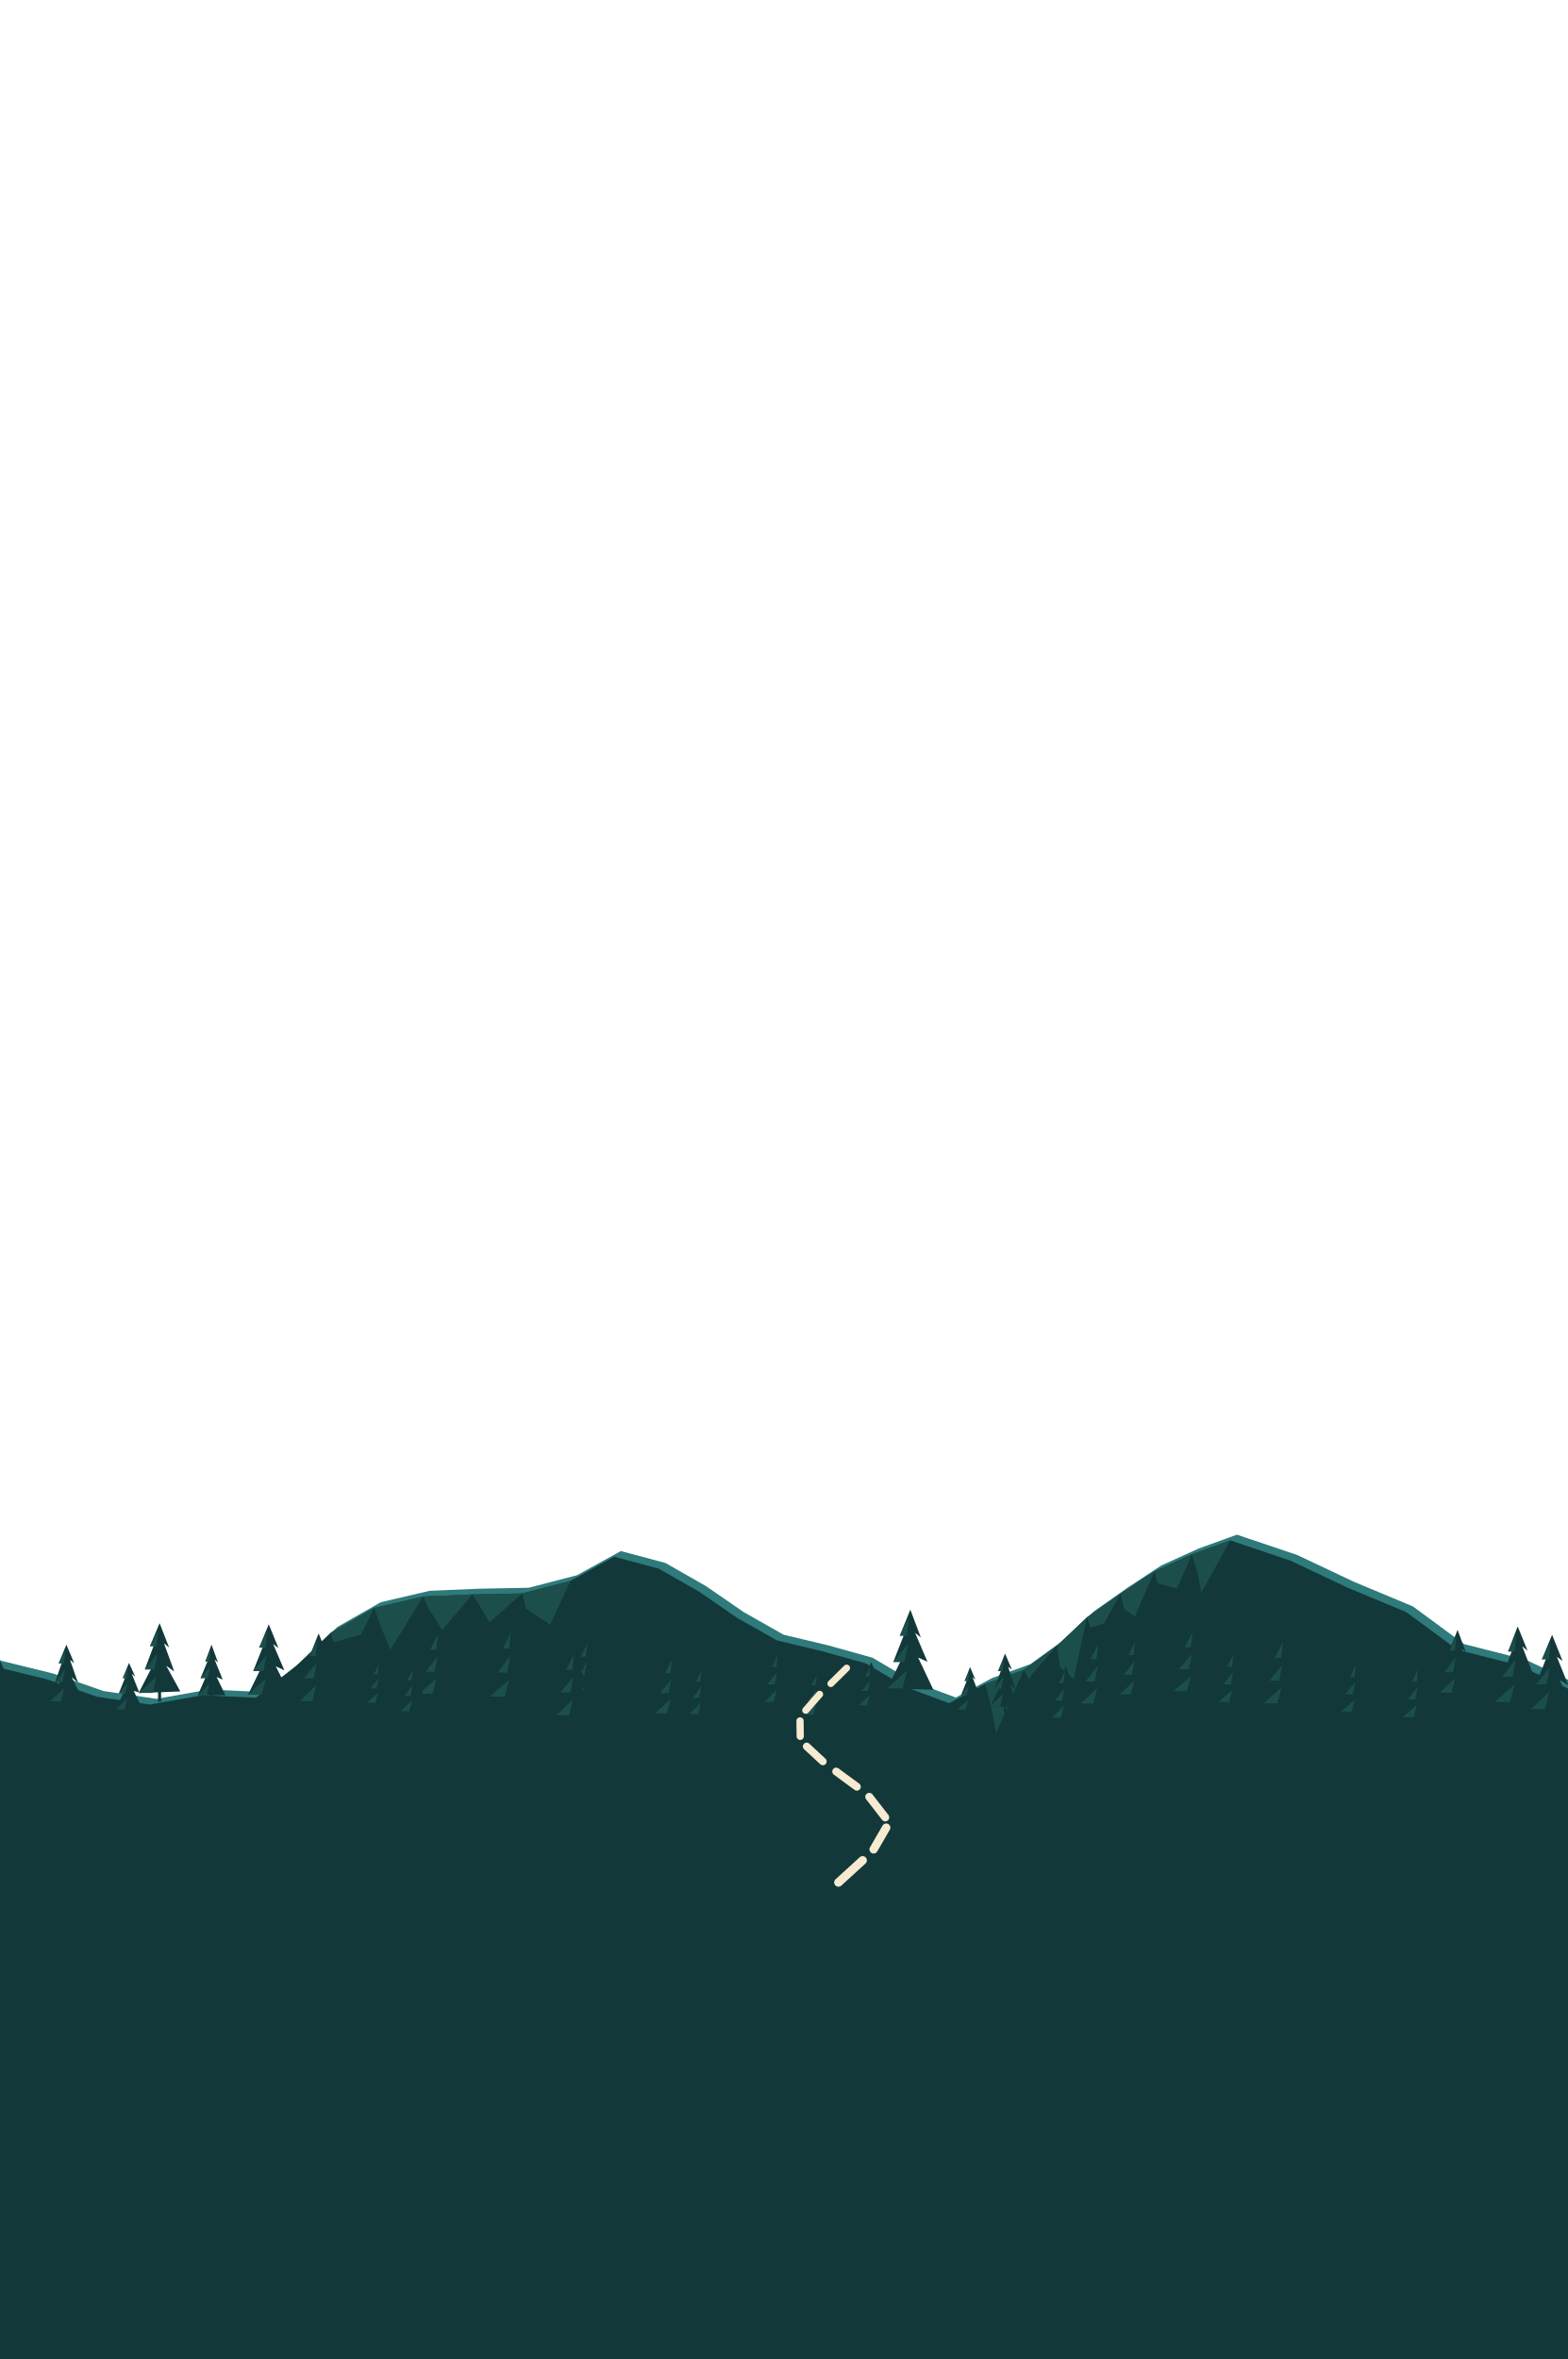
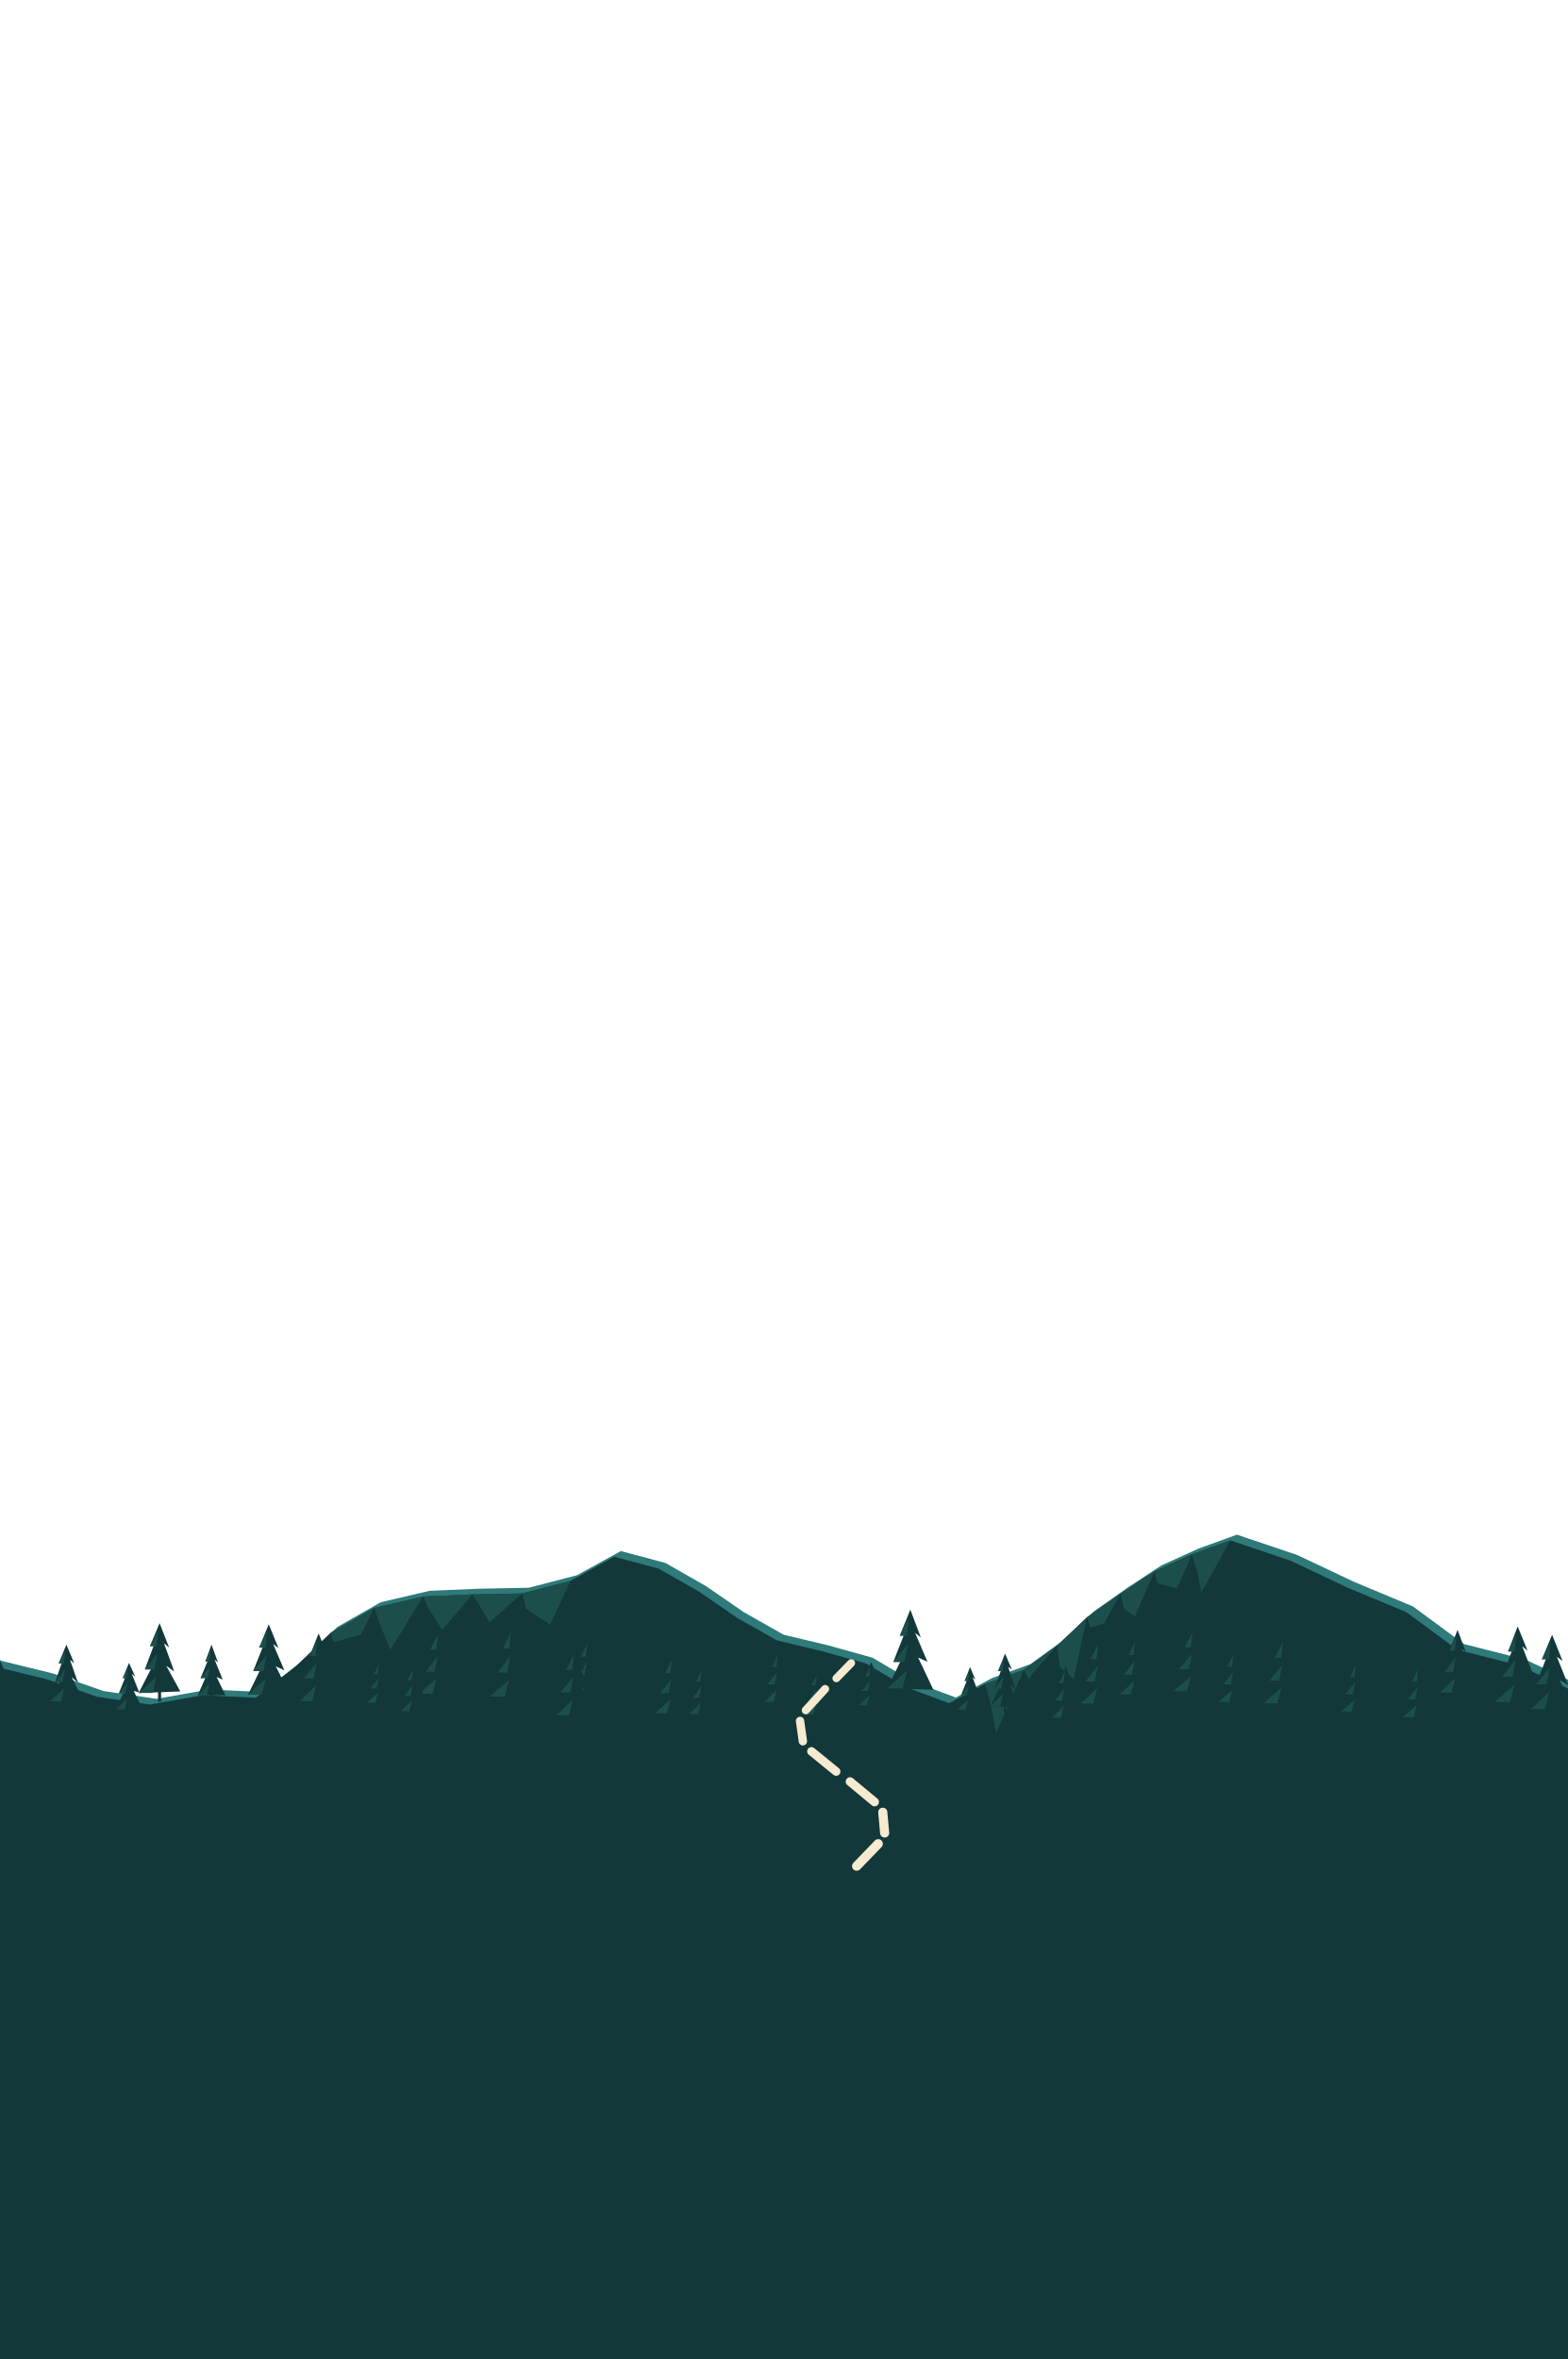
<svg xmlns="http://www.w3.org/2000/svg" viewBox="0 0 824 1240" width="824" height="1240">
  <path d="M-81.2 850.7L-53.4 853.4L-26.7 861.2L-2.8 876L24.5 882.7L51 891.9L78.8 896L106.4 891.1L134.5 892.4L155.1 876.3L173.9 858.2L196.7 845.2L222.4 839.2L248.4 838.1L274.5 837.6L299.9 831L322.9 818.3L346.4 824.6L367.6 836.7L387.5 850.4L408.5 862.3L432 867.9L455.3 874.4L476.2 886.8L499 895.3L518 885.1L538.3 877.7L555.8 865L571.5 850.1L589.1 837.7L607 825.9L626.6 817L646.8 809.7L678.3 820.3L708.4 834.5L739.3 847.4L766.2 867.2L798.8 875.5L829.2 889.9L862.6 893.2L896 894.3L884 1280L-60 1280Z" fill="#2f7a7a" transform="translate(3.5 -3)" />
  <path d="M-81.2 850.7L-53.4 853.4L-26.7 861.2L-2.8 876L24.5 882.7L51 891.9L78.8 896L106.4 891.1L134.5 892.4L155.1 876.3L173.9 858.2L196.7 845.2L222.4 839.2L248.4 838.1L274.5 837.6L299.9 831L322.9 818.3L346.4 824.6L367.6 836.7L387.5 850.4L408.5 862.3L432 867.9L455.3 874.4L476.2 886.8L499 895.3L518 885.1L538.3 877.7L555.8 865L571.5 850.1L589.1 837.7L607 825.9L626.6 817L646.8 809.7L678.3 820.3L708.4 834.5L739.3 847.4L766.2 867.2L798.8 875.5L829.2 889.9L862.6 893.2L896 894.3L884 1280L-60 1280Z" fill="#12383a" />
  <path d="M173.9 858.2L196.7 845.2L189.8 859.2L175.3 863.2ZM196.7 845.2L222.4 839.2L205.2 867.2L200.2 855ZM222.4 839.2L248.4 838.1L232.5 856.8L225.5 845.7ZM248.4 838.1L274.5 837.6L257.4 852.8L251.8 843.4ZM274.5 837.6L299.9 831L289.2 854L276.6 845.6ZM518 885.1L538.3 877.7L523.7 911L521 896.8ZM538.3 877.7L555.8 865L543 879.6L540.9 882.8ZM555.8 865L571.5 850.1L564.4 882.4L557.2 876.2ZM571.5 850.1L589.1 837.7L580.4 853.4L573.3 855.6ZM589.1 837.7L607 825.9L596.6 849.7L591.1 846ZM607 825.9L626.6 817L618.7 835.1L608.6 832.2ZM626.6 817L646.8 809.7L631.6 837.1L629.6 826.6Z" fill="#1c4f4c" opacity="1" />
  <path d="M478.6 846.1L473 859.9L476 857.4L469.6 873.7L474.4 871.2L466.5 887.5L490.7 888.2L482.7 871.3L487.6 873.5L481.1 858.3L484.1 860.7Z" fill="#12383a" />
  <rect x="477.7" y="886.5" width="1.8" height="6" fill="#12383a" />
  <path d="M473 859.9L477.8 850.4L476.7 859.9ZM469.6 873.7L477.3 864.2L475.5 873.7ZM466.5 887.5L476.9 878L474.5 887.5Z" fill="#1c4f4c" />
  <path d="M627.6 854.4L622.8 865.9L625.4 863.8L619.9 877.4L624.1 875.3L617 888.9L638.3 888.5L631.2 876.1L635.4 876.9L629.9 864.6L632.5 866.6Z" fill="#12383a" />
  <rect x="626.9" y="888.1" width="1.5" height="5" fill="#12383a" />
  <path d="M622.8 865.9L627 858L626 865.9ZM619.9 877.4L626.6 869.5L625 877.4ZM617 888.9L626.2 881L624 888.9Z" fill="#1c4f4c" />
  <path d="M766.3 856.7L762 867.7L764.3 865.8L759.5 878.8L763.2 876.8L756.9 889.8L775.6 890.2L769.4 876.3L773 878L768.3 866.5L770.6 868.4Z" fill="#12383a" />
  <rect x="765.5" y="889.1" width="1.5" height="4.8" fill="#12383a" />
  <path d="M762 867.7L765.7 860.1L764.8 867.7ZM759.5 878.8L765.3 871.2L764 878.8ZM756.9 889.8L765 882.2L763.1 889.8Z" fill="#1c4f4c" />
  <path d="M83.9 853.2L78.8 865.4L81.5 863.2L76.1 877.6L80.3 875.5L72.9 889.9L94.8 889.1L87.4 875.6L91.6 878.6L86.2 863.8L88.9 866Z" fill="#12383a" />
  <rect x="83.1" y="889.1" width="1.6" height="5.3" fill="#12383a" />
  <path d="M78.8 865.4L83.2 857L82.2 865.4ZM76.1 877.6L82.8 869.2L81.2 877.6ZM72.9 889.9L82.3 881.5L80.2 889.9Z" fill="#1c4f4c" />
  <path d="M111.2 864.5L107.9 873.4L109.7 871.8L105.4 882.2L108.5 880.7L104 891.1L118.5 891.1L113.9 881.5L117.1 882.9L112.8 872.3L114.6 873.9Z" fill="#12383a" />
  <rect x="110.6" y="890.5" width="1.2" height="3.8" fill="#12383a" />
  <path d="M107.9 873.4L110.8 867.2L110.1 873.4ZM105.4 882.2L110.4 876.1L109.2 882.2ZM104 891.1L110.2 885L108.8 891.1Z" fill="#1c4f4c" />
  <path d="M309.3 860.8L305.3 870.8L307.5 869L303.4 880.8L306.6 879L300.7 890.8L317.9 891.6L312 878.6L315.2 881.2L311.2 869.5L313.3 871.2Z" fill="#12383a" />
  <rect x="308.6" y="890.1" width="1.3" height="4.3" fill="#12383a" />
  <path d="M305.3 870.8L308.8 863.9L307.9 870.8ZM303.4 880.8L308.5 873.9L307.3 880.8ZM300.7 890.8L308.1 883.9L306.4 890.8Z" fill="#1c4f4c" />
  <path d="M230.9 855.6L226.1 867.2L228.7 865.1L223.8 878.7L227.7 876.7L220.4 890.3L241.5 889.9L234.2 876.9L238.1 878.8L233.2 865.5L235.8 867.5Z" fill="#12383a" />
  <rect x="230.2" y="889.5" width="1.5" height="5" fill="#12383a" />
  <path d="M226.1 867.2L230.3 859.2L229.3 867.2ZM223.8 878.7L230 870.8L228.5 878.7ZM220.4 890.3L229.5 882.3L227.4 890.3Z" fill="#1c4f4c" />
  <path d="M597.4 859.6L593.3 870L595.5 868.1L590.7 880.3L594.3 878.5L588.7 890.7L606 891.1L600.4 879.4L604 880.2L599.2 868.4L601.4 870.2Z" fill="#12383a" />
  <rect x="596.7" y="890" width="1.4" height="4.5" fill="#12383a" />
  <path d="M593.3 870L596.8 862.8L596 870ZM590.7 880.3L596.4 873.2L595.1 880.3ZM588.7 890.7L596.2 883.6L594.4 890.7Z" fill="#1c4f4c" />
  <path d="M141.3 853.8L136.2 866.1L138.9 863.9L133.1 878.4L137.5 876.3L130.4 890.8L152.1 890L145 875.9L149.5 878L143.6 864.2L146.4 866.3Z" fill="#12383a" />
  <rect x="140.5" y="889.9" width="1.6" height="5.3" fill="#12383a" />
  <path d="M136.2 866.1L140.6 857.6L139.5 866.1ZM133.1 878.4L140.1 870L138.5 878.4ZM130.4 890.8L139.8 882.3L137.6 890.8Z" fill="#1c4f4c" />
  <path d="M269.3 853.8L264.5 866.5L267 864.2L261.6 879.2L265.8 876.9L257.5 891.8L281 891.8L272.8 877.2L276.9 878.4L271.5 864.4L274 866.6Z" fill="#12383a" />
  <rect x="268.4" y="891" width="1.7" height="5.5" fill="#12383a" />
  <path d="M264.5 866.5L268.6 857.7L267.6 866.5ZM261.6 879.2L268.2 870.4L266.7 879.2ZM257.5 891.8L267.6 883.1L265.3 891.8Z" fill="#1c4f4c" />
  <path d="M-30 852.2L-35.3 865.6L-32.5 863.2L-38.3 878.9L-33.8 876.6L-41.3 892.3L-18.6 893.1L-26.2 877.5L-21.7 879.9L-27.5 863.3L-24.6 865.6Z" fill="#12383a" />
  <rect x="-30.9" y="891.4" width="1.8" height="5.8" fill="#12383a" />
  <path d="M-35.3 865.6L-30.7 856.4L-31.8 865.6ZM-38.3 878.9L-31.2 869.7L-32.8 878.9ZM-41.3 892.3L-31.6 883.1L-33.9 892.3Z" fill="#1c4f4c" />
  <path d="M199.6 872.7L196.5 880.1L198.2 878.8L194.8 887.5L197.4 886.2L193 895L206.3 894.6L201.8 885.9L204.4 888.2L201.1 878.8L202.7 880.1Z" fill="#12383a" />
  <rect x="199.1" y="894.5" width="1" height="3.2" fill="#12383a" />
  <path d="M196.5 880.1L199.2 875L198.5 880.1ZM194.8 887.5L198.9 882.4L198 887.5ZM193 895L198.7 889.8L197.4 895Z" fill="#1c4f4c" />
  <path d="M409.4 867.1L405.8 876.3L407.8 874.7L403.3 885.4L406.6 883.8L401.9 894.6L416.9 895L412.2 884.2L415.5 885.8L411 874.6L412.9 876.2Z" fill="#12383a" />
  <rect x="408.8" y="894" width="1.2" height="4" fill="#12383a" />
  <path d="M405.8 876.3L408.9 870L408.2 876.3ZM403.3 885.4L408.5 879.1L407.3 885.4ZM401.9 894.6L408.3 888.3L406.8 894.6Z" fill="#1c4f4c" />
  <path d="M34.9 864.5L30.8 874.4L33 872.6L28.9 884.4L32.2 882.6L26.3 894.3L43.5 893.5L37.7 881.6L41 884.5L36.8 872.5L39 874.2Z" fill="#12383a" />
  <rect x="34.3" y="893.7" width="1.3" height="4.3" fill="#12383a" />
  <path d="M30.8 874.4L34.4 867.6L33.5 874.4ZM28.9 884.4L34.1 877.5L32.9 884.4ZM26.3 894.3L33.7 887.5L32 894.3Z" fill="#1c4f4c" />
  <path d="M649 866.8L645 876.1L647.2 874.5L643.2 885.4L646.4 883.8L640.6 894.7L657.5 894.8L651.7 883.5L654.9 885.3L650.9 874.3L653.1 875.9Z" fill="#12383a" />
  <rect x="648.4" y="894.1" width="1.2" height="4" fill="#12383a" />
  <path d="M645 876.1L648.5 869.7L647.7 876.1ZM643.2 885.4L648.2 879L647.1 885.4ZM640.6 894.7L647.9 888.3L646.2 894.7Z" fill="#1c4f4c" />
  <path d="M167.5 858.6L162.8 870.5L165.4 868.4L159.8 882.3L164 880.2L157.6 894.2L177.4 895L171.1 880.6L175.3 881.9L169.7 868.1L172.2 870.1Z" fill="#12383a" />
  <rect x="166.7" y="893.4" width="1.6" height="5.1" fill="#12383a" />
  <path d="M162.8 870.5L166.9 862.3L165.9 870.5ZM159.8 882.3L166.4 874.1L164.9 882.3ZM157.6 894.2L166.1 886L164.2 894.2Z" fill="#1c4f4c" />
  <path d="M458 873.7L454.8 881.3L456.6 879.9L452.9 888.8L455.7 887.5L451.4 896.4L464.7 896L460.4 886.6L463.1 888.1L459.5 879.6L461.2 880.9Z" fill="#12383a" />
  <rect x="457.5" y="895.9" width="1" height="3.3" fill="#12383a" />
  <path d="M454.8 881.3L457.6 876.1L456.9 881.3ZM452.9 888.8L457.3 883.6L456.3 888.8ZM451.4 896.4L457.1 891.2L455.8 896.4Z" fill="#1c4f4c" />
  <path d="M797.9 854.9L792.8 868.2L795.6 865.8L789.8 881.4L794.2 879.1L785.7 894.7L810.2 895.1L801.7 878.8L806.1 880.4L800.3 865.4L803.1 867.7Z" fill="#12383a" />
  <rect x="797.1" y="893.8" width="1.8" height="5.7" fill="#12383a" />
  <path d="M792.8 868.2L797.2 859L796.2 868.2ZM789.8 881.4L796.8 872.3L795.2 881.4ZM785.7 894.7L796.2 885.5L793.8 894.7Z" fill="#1c4f4c" />
  <path d="M578.1 860.4L573.4 872.1L576 870L570.7 883.8L574.7 881.7L568.2 895.4L588.1 894.7L581.6 882.2L585.6 884.5L580.3 869.6L582.9 871.5Z" fill="#12383a" />
  <rect x="577.4" y="894.7" width="1.6" height="5.1" fill="#12383a" />
  <path d="M573.4 872.1L577.5 864.1L576.5 872.1ZM570.7 883.8L577.1 875.7L575.6 883.8ZM568.2 895.4L576.8 887.4L574.8 895.4Z" fill="#1c4f4c" />
  <path d="M675.2 859.5L670.1 871.5L672.8 869.3L667.3 883.4L671.6 881.3L664.5 895.3L685.9 895.4L678.8 880.4L683.1 883.8L677.6 868.8L680.4 870.8Z" fill="#12383a" />
  <rect x="674.4" y="894.6" width="1.6" height="5.2" fill="#12383a" />
  <path d="M670.1 871.5L674.5 863.2L673.5 871.5ZM667.3 883.4L674.1 875.2L672.5 883.4ZM664.5 895.3L673.7 887.1L671.6 895.3Z" fill="#1c4f4c" />
  <path d="M528.4 869.2L524.7 878.4L526.7 876.8L522.9 887.6L525.8 885.9L520.8 896.8L535.9 897.6L530.9 885.8L533.8 887.7L530 876.1L532 877.7Z" fill="#12383a" />
  <rect x="527.7" y="896.2" width="1.2" height="4" fill="#12383a" />
  <path d="M524.7 878.4L527.8 872.1L527.1 878.4ZM522.9 887.6L527.6 881.2L526.5 887.6ZM520.8 896.8L527.3 890.4L525.8 896.8Z" fill="#1c4f4c" />
  <path d="M-0.8 871.2L-4.5 879.9L-2.5 878.3L-6.2 888.6L-3.3 887L-8.4 897.2L6.7 896.9L1.6 887.5L4.5 888.4L0.8 877.6L2.8 879.1Z" fill="#12383a" />
  <rect x="-1.4" y="896.7" width="1.2" height="3.8" fill="#12383a" />
  <path d="M-4.5 879.9L-1.3 873.9L-2.1 879.9ZM-6.2 888.6L-1.6 882.6L-2.7 888.6ZM-8.4 897.2L-1.9 891.3L-3.4 897.2Z" fill="#1c4f4c" />
  <path d="M510 876.3L507.1 883.7L508.7 882.4L505.2 891.2L507.8 889.8L503.2 898.6L516.8 899.1L512.2 889L514.7 890.7L511.3 881.6L512.8 882.9Z" fill="#12383a" />
  <rect x="509.5" y="898.1" width="1" height="3.2" fill="#12383a" />
  <path d="M507.1 883.7L509.6 878.6L509 883.7ZM505.2 891.2L509.3 886L508.3 891.2ZM503.2 898.6L509 893.5L507.7 898.6Z" fill="#1c4f4c" />
  <path d="M67.8 874.1L64.5 882.2L66.2 880.8L62.4 890.3L65.3 888.9L61 898.5L74.6 897.7L70.3 888.8L73.2 889.6L69.3 879.9L71.1 881.3Z" fill="#12383a" />
  <rect x="67.2" y="897.9" width="1.1" height="3.5" fill="#12383a" />
  <path d="M64.5 882.2L67.3 876.6L66.6 882.2ZM62.4 890.3L67 884.7L65.9 890.3ZM61 898.5L66.8 892.9L65.5 898.5Z" fill="#1c4f4c" />
  <path d="M217.6 875.1L214.1 883.2L216 881.8L212.7 891.4L215.3 889.9L210.4 899.5L224.7 899.5L219.8 890.5L222.4 890.4L219.2 880.9L221 884.2Z" fill="#12383a" />
  <rect x="217" y="898.9" width="1.1" height="3.5" fill="#12383a" />
  <path d="M214.1 883.2L217.1 877.7L216.4 883.2ZM212.7 891.4L216.9 885.8L215.9 891.4ZM210.4 899.5L216.6 893.9L215.1 899.5Z" fill="#1c4f4c" />
  <path d="M844.6 868.5L840.6 878.6L842.7 876.8L838.3 888.8L841.7 887L835.2 898.9L853.9 899.7L847.5 886.2L850.9 889.5L846.4 875.8L848.6 879.6Z" fill="#12383a" />
  <rect x="843.9" y="898.2" width="1.3" height="4.4" fill="#12383a" />
  <path d="M840.6 878.6L844 871.7L843.2 878.6ZM838.3 888.8L843.7 881.8L842.4 888.8ZM835.2 898.9L843.3 891.9L841.4 898.9Z" fill="#1c4f4c" />
  <path d="M816 859.3L810.6 872.3L813.5 870L807.6 885.4L812.1 883L804.9 898.4L827.1 898.1L819.9 883L824.5 885.8L818.5 870.9L821.5 873.1Z" fill="#12383a" />
  <rect x="815.1" y="897.6" width="1.7" height="5.7" fill="#12383a" />
  <path d="M810.6 872.3L815.2 863.3L814.2 872.3ZM807.6 885.4L814.8 876.4L813.1 885.4ZM804.9 898.4L814.5 889.4L812.2 898.4Z" fill="#1c4f4c" />
  <path d="M713.3 872.4L709.8 881.5L711.6 879.9L707.1 890.6L710.4 889L705.1 899.8L721.5 900.3L716.1 889.7L719.4 890.8L714.9 880.7L716.8 882.3Z" fill="#12383a" />
  <rect x="712.7" y="899.2" width="1.2" height="4" fill="#12383a" />
  <path d="M709.8 881.5L712.8 875.2L712.1 881.5ZM707.1 890.6L712.4 884.3L711.2 890.6ZM705.1 899.8L712.1 893.5L710.5 899.8Z" fill="#1c4f4c" />
  <path d="M369.3 875.5L365.9 884L367.7 882.5L364.2 892.5L367 891L362.4 901L376.3 900.3L371.7 890.3L374.5 892.4L370.9 883.3L372.8 884.7Z" fill="#12383a" />
  <rect x="368.8" y="900.4" width="1.1" height="3.7" fill="#12383a" />
  <path d="M365.9 884L368.8 878.2L368.2 884ZM364.2 892.5L368.6 886.6L367.6 892.5ZM362.4 901L368.4 895.1L367 901Z" fill="#1c4f4c" />
  <path d="M429.9 878.3L426.6 885.9L428.4 884.6L425.1 893.6L427.7 892.3L423.3 901.3L436.6 901.4L432.1 892.3L434.7 893.2L431.4 885.3L433.2 886.6Z" fill="#12383a" />
  <rect x="429.4" y="900.8" width="1" height="3.3" fill="#12383a" />
  <path d="M426.6 885.9L429.4 880.7L428.8 885.9ZM425.1 893.6L429.2 888.3L428.3 893.6ZM423.3 901.3L429 896L427.6 901.3Z" fill="#1c4f4c" />
  <path d="M353.8 869L349.7 879.5L351.9 877.7L347 890L350.7 888.2L344.3 900.6L363.4 901.4L357 888.9L360.7 889.4L355.7 878.3L358 880.1Z" fill="#12383a" />
  <rect x="353.1" y="899.9" width="1.4" height="4.6" fill="#12383a" />
  <path d="M349.7 879.5L353.3 872.3L352.4 879.5ZM347 890L352.9 882.8L351.5 890ZM344.3 900.6L352.5 893.3L350.6 900.6Z" fill="#1c4f4c" />
  <path d="M302.5 866L297.6 877.8L300.3 875.7L294.5 889.7L298.8 887.6L292.6 901.5L312.4 901.2L306.2 886.9L310.5 888.7L304.8 876.3L307.5 878.3Z" fill="#12383a" />
  <rect x="301.7" y="900.7" width="1.6" height="5.1" fill="#12383a" />
  <path d="M297.6 877.8L301.8 869.7L300.8 877.8ZM294.5 889.7L301.4 881.5L299.8 889.7ZM292.6 901.5L301.1 893.4L299.2 901.5Z" fill="#1c4f4c" />
  <path d="M746 874.6L742.4 884L744.3 882.3L740.3 893.3L743.3 891.6L737.7 902.6L754.2 903.1L748.6 891.7L751.7 894.1L747.6 882.8L749.5 884.4Z" fill="#12383a" />
  <rect x="745.3" y="902" width="1.2" height="4" fill="#12383a" />
  <path d="M742.4 884L745.5 877.5L744.8 884ZM740.3 893.3L745.2 886.9L744 893.3ZM737.7 902.6L744.8 896.2L743.2 902.6Z" fill="#1c4f4c" />
  <path d="M560.3 875.8L556.7 884.9L558.6 883.3L554.6 893.9L557.7 892.3L553 902.9L567.6 902.2L563 893L566 894.4L562 883.7L564 885.2Z" fill="#12383a" />
  <rect x="559.7" y="902.3" width="1.2" height="3.9" fill="#12383a" />
  <path d="M556.7 884.9L559.8 878.6L559.1 884.9ZM554.6 893.9L559.5 887.7L558.4 893.9ZM553 902.9L559.3 896.7L557.8 902.9Z" fill="#1c4f4c" />
-   <path d="M440.8 989.5L453.5 977.9" stroke="#f6ead0" stroke-width="4.5" stroke-linecap="round" />
-   <path d="M459.3 972.1L465.9 960.7" stroke="#f6ead0" stroke-width="4.4" stroke-linecap="round" />
-   <path d="M465.4 955.3L457 944.5" stroke="#f6ead0" stroke-width="4.2" stroke-linecap="round" />
-   <path d="M450.5 939.2L439.6 931.2" stroke="#f6ead0" stroke-width="4.1" stroke-linecap="round" />
-   <path d="M432.6 925.9L424.1 918" stroke="#f6ead0" stroke-width="4" stroke-linecap="round" />
-   <path d="M420.7 912.7L420.6 904.6" stroke="#f6ead0" stroke-width="3.8" stroke-linecap="round" />
-   <path d="M423.6 899L430.9 890.6" stroke="#f6ead0" stroke-width="3.7" stroke-linecap="round" />
-   <path d="M436.8 885L445.1 876.8" stroke="#f6ead0" stroke-width="3.6" stroke-linecap="round" />
+   <path d="M450.4 980.9L461.7 969.2" stroke="#f6ead0" stroke-width="4.9" stroke-linecap="round" />
+   <path d="M465.1 963.5L464.1 952.6" stroke="#f6ead0" stroke-width="4.8" stroke-linecap="round" />
+   <path d="M459.8 947.2L446.9 936.5" stroke="#f6ead0" stroke-width="4.6" stroke-linecap="round" />
+   <path d="M439.6 931.2L426.6 920.6" stroke="#f6ead0" stroke-width="4.5" stroke-linecap="round" />
+   <path d="M422.1 915.3L420.6 904.6" stroke="#f6ead0" stroke-width="4.4" stroke-linecap="round" />
+   <path d="M423.6 899L433.8 887.8" stroke="#f6ead0" stroke-width="4.2" stroke-linecap="round" />
+   <path d="M439.7 882.2L447.5 874.2" stroke="#f6ead0" stroke-width="4.1" stroke-linecap="round" />
</svg>
